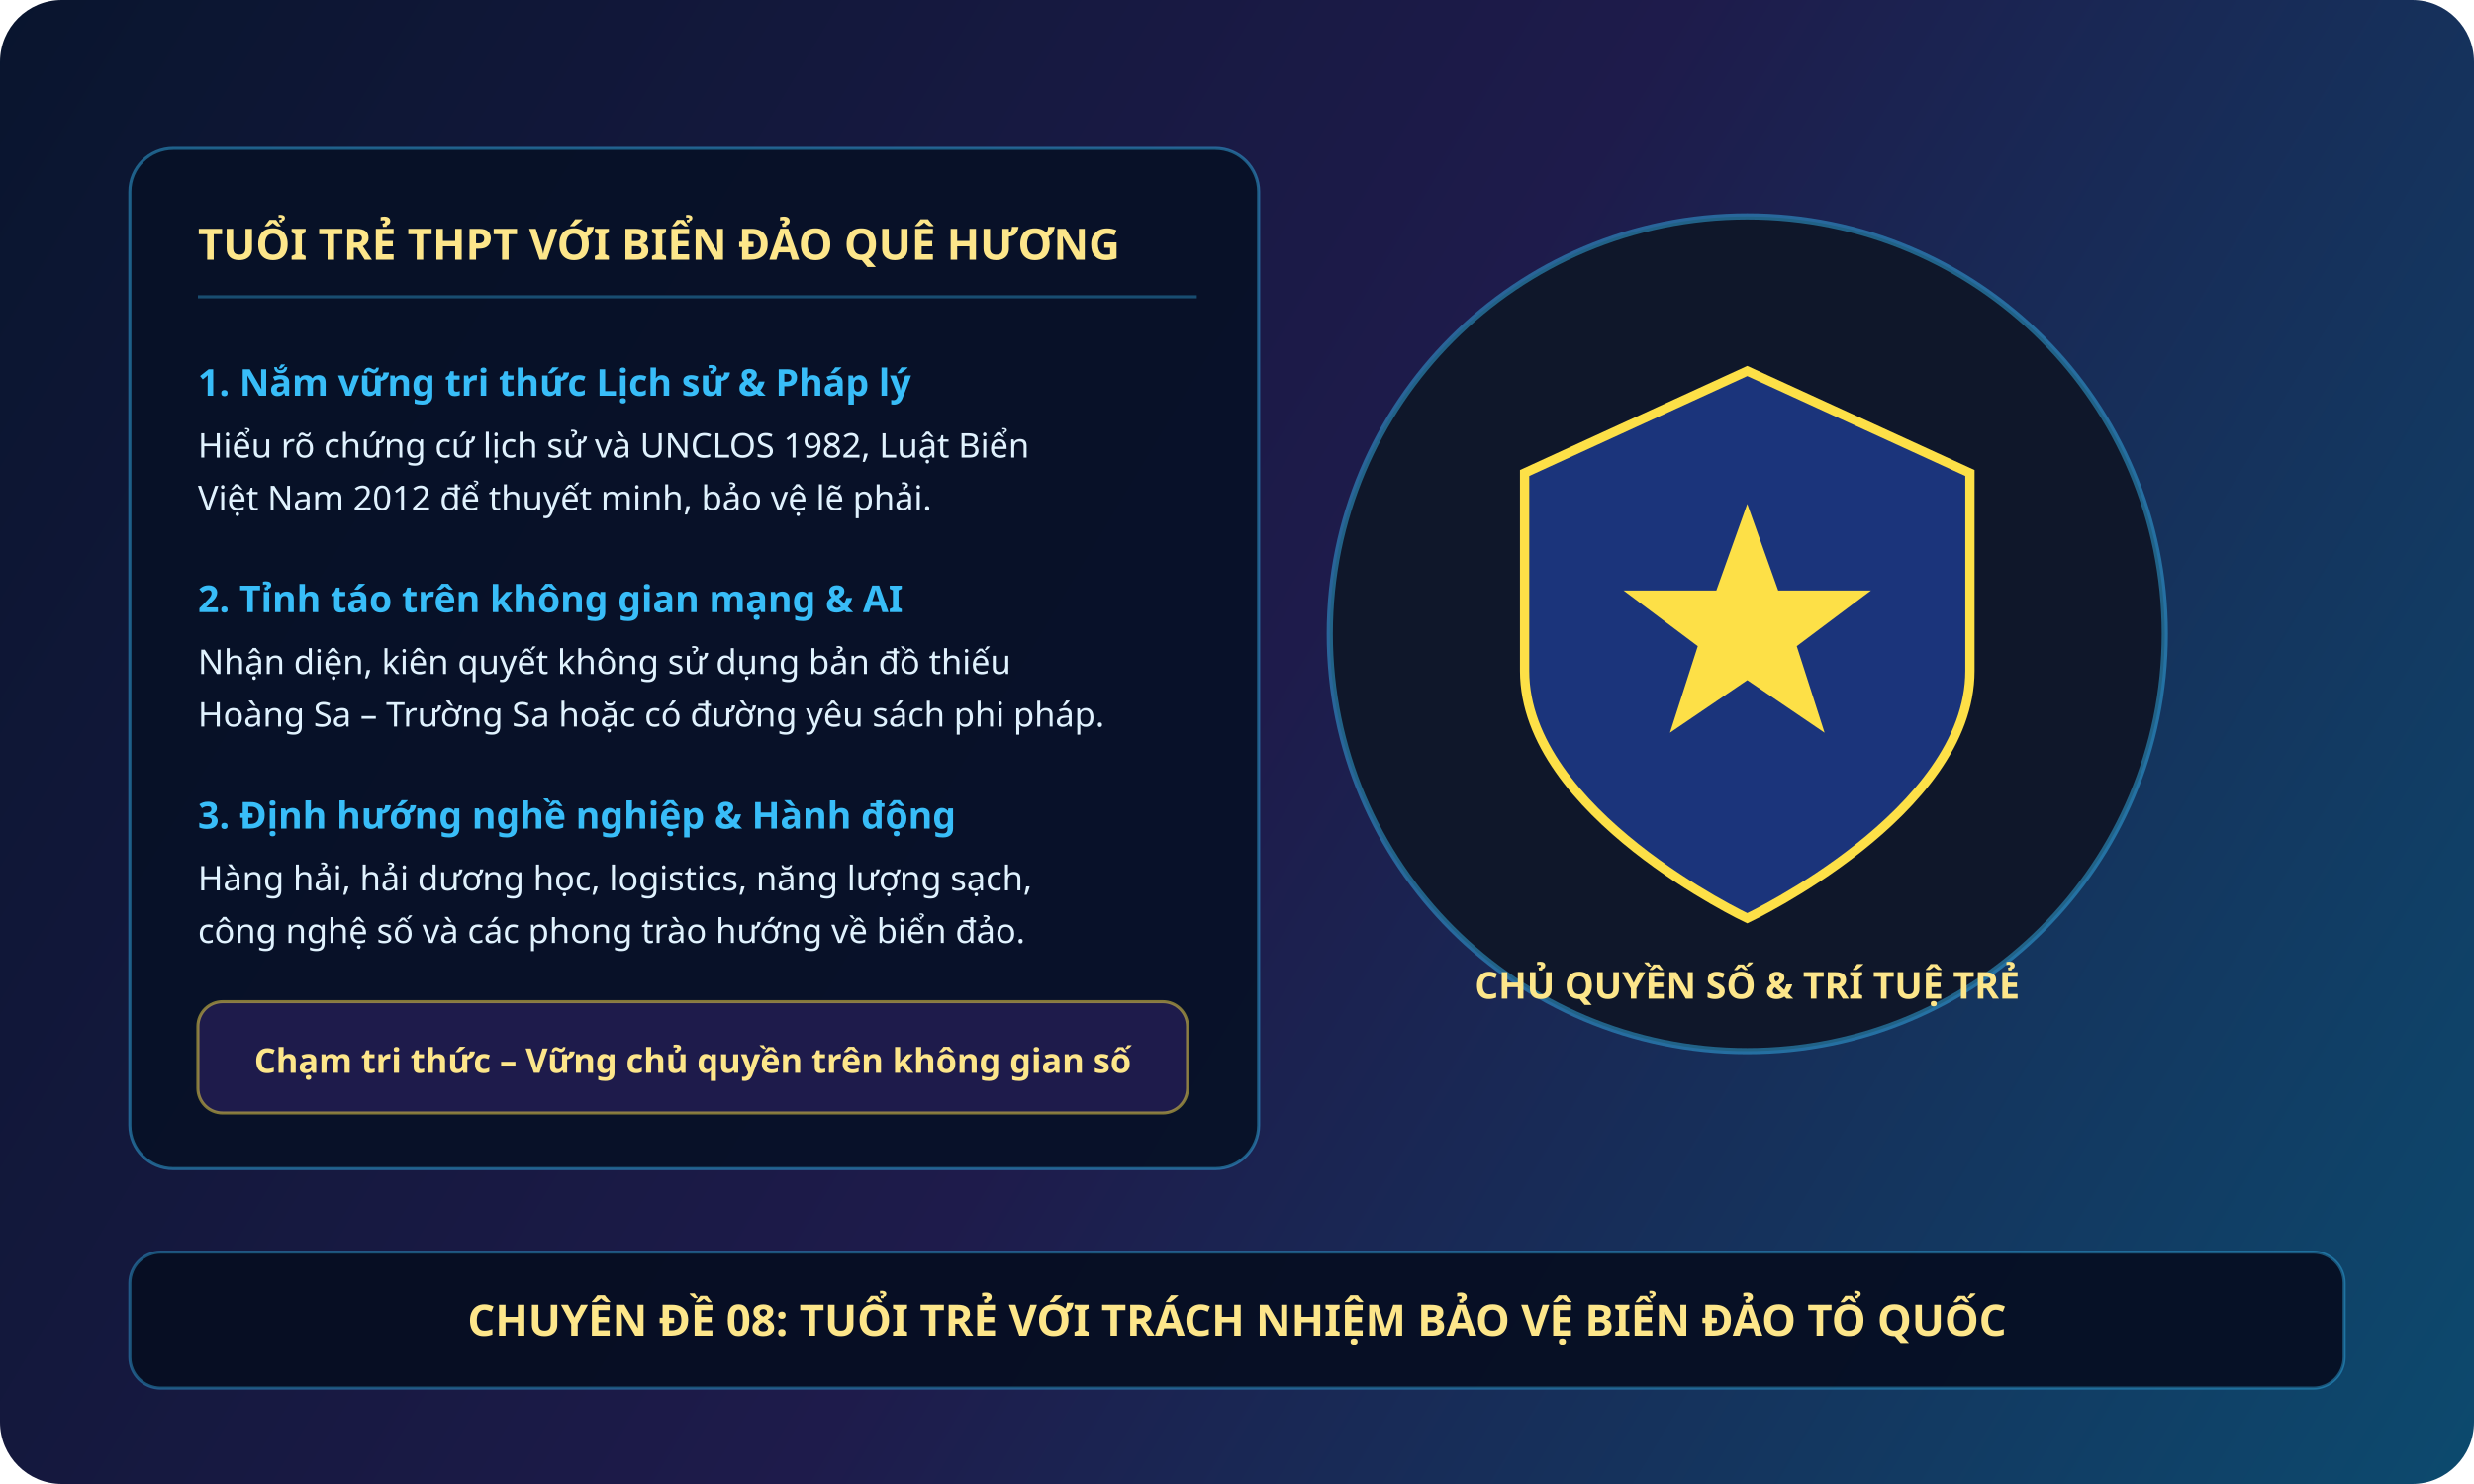
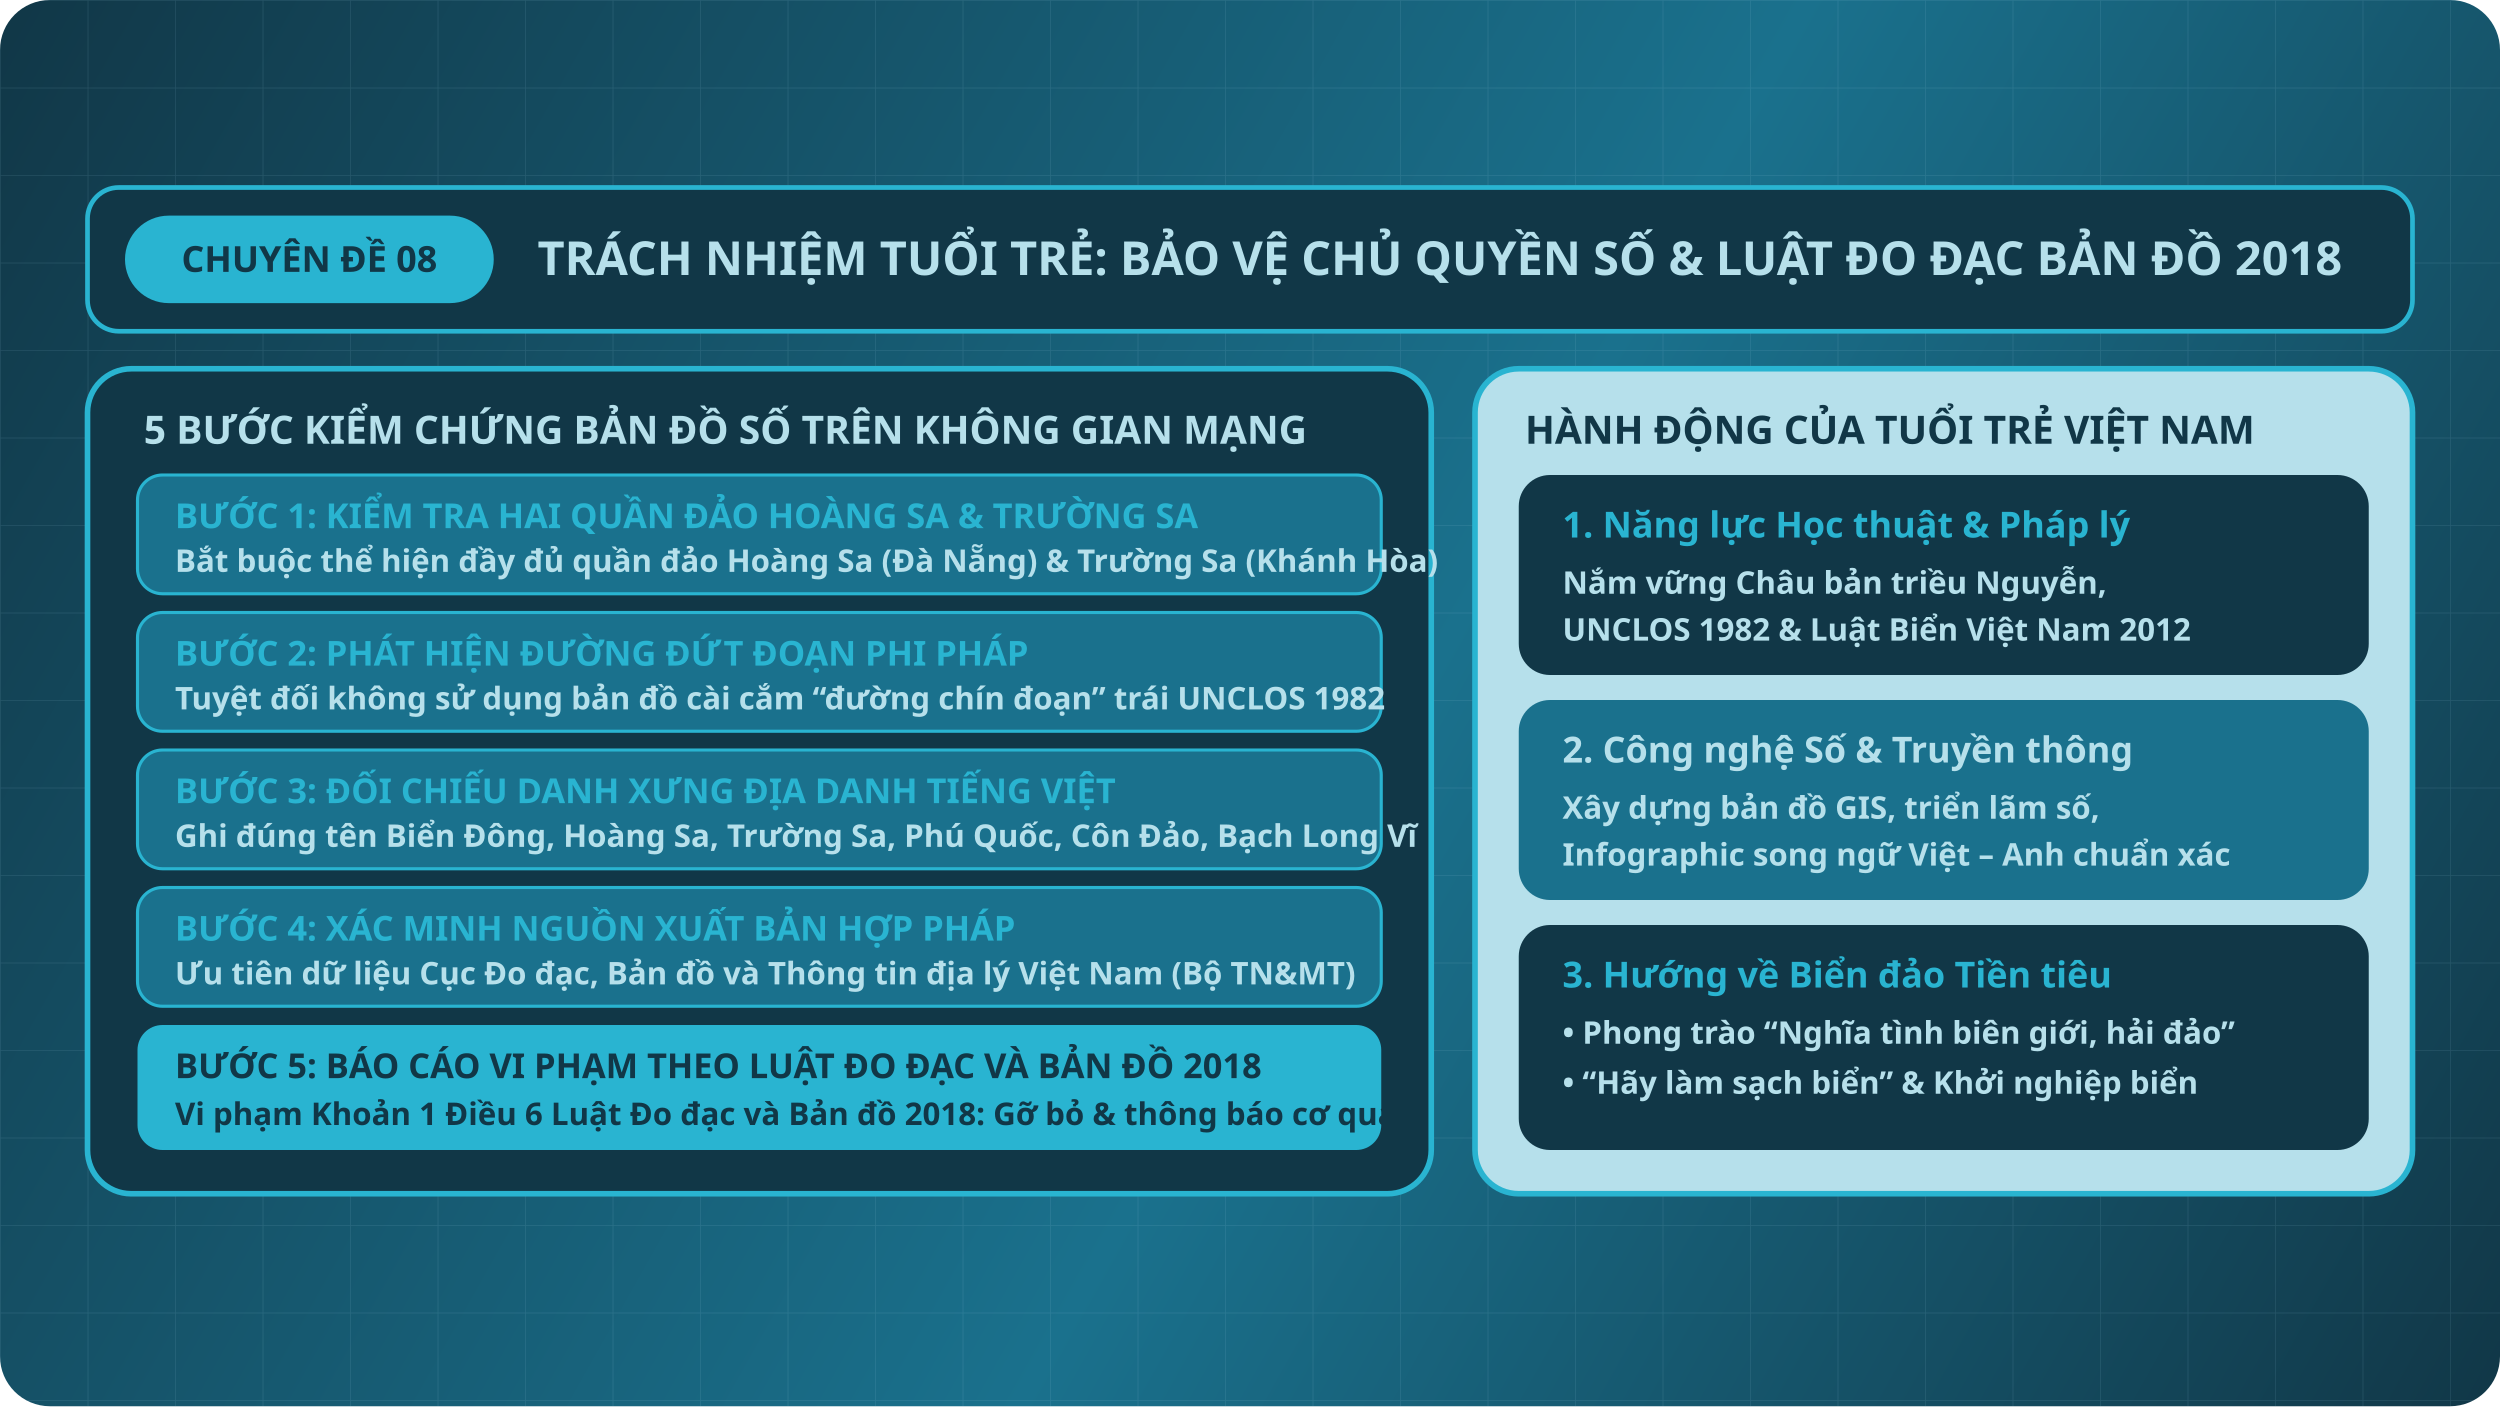
- <svg xmlns="http://www.w3.org/2000/svg" viewBox="0 0 800 480" fill="none">
+ <svg xmlns="http://www.w3.org/2000/svg" viewBox="0 0 800 450" fill="none">
  <defs>
-     <linearGradient id="bg08" x1="0" y1="0" x2="800" y2="480" gradientUnits="userSpaceOnUse">
-       <stop offset="0%" stop-color="#09152E" />
-       <stop offset="50%" stop-color="#1E1B4B" />
-       <stop offset="100%" stop-color="#0C4A6E" />
+     <linearGradient id="bgCd08" x1="0" y1="0" x2="800" y2="450" gradientUnits="userSpaceOnUse">
+       <stop offset="0%" stop-color="#113747" />
+       <stop offset="55%" stop-color="#1A718D" />
+       <stop offset="100%" stop-color="#113747" />
    </linearGradient>
+     <pattern id="gridCd08" width="28" height="28" patternUnits="userSpaceOnUse">
+       <path d="M 28 0 L 0 0 0 28" fill="none" stroke="#B6E0EB" stroke-width="0.5" stroke-opacity="0.12" />
+     </pattern>
  </defs>
-   <rect width="800" height="480" rx="20" fill="url(#bg08)" />
-   <g transform="translate(565, 205)">
-     <circle r="135" fill="#0F172A" stroke="#38BDF8" stroke-opacity="0.45" stroke-width="2" />
-     <path d="M0,-85 L72,-52 L72,12 C72,58 0,92 0,92 C0,92 -72,58 -72,12 L-72,-52 Z" fill="#1E3A8A" fill-opacity="0.85" stroke="#FDE047" stroke-width="3" />
-     <polygon points="0,-42 10,-14 40,-14 16,4 25,32 0,15 -25,32 -16,4 -40,-14 -10,-14" fill="#FDE047" />
-     <text x="0" y="118" text-anchor="middle" fill="#FDE68A" font-family="sans-serif" font-size="12" font-weight="800">CHỦ QUYỀN SỐ &amp; TRÍ TUỆ TRẺ</text>
-   </g>
-   <g transform="translate(42, 48)">
-     <rect width="365" height="330" rx="14" fill="#071126" fill-opacity="0.92" stroke="#38BDF8" stroke-opacity="0.45" />
-     <text x="22" y="36" fill="#FDE68A" font-family="sans-serif" font-size="14" font-weight="800">TUỔI TRẺ THPT VỚI BIỂN ĐẢO QUÊ HƯƠNG</text>
-     <line x1="22" y1="48" x2="345" y2="48" stroke="#38BDF8" stroke-opacity="0.35" />
-     <text x="22" y="80" fill="#38BDF8" font-family="sans-serif" font-size="12" font-weight="700">1. Nắm vững tri thức Lịch sử &amp; Pháp lý</text>
-     <text x="22" y="100" fill="#E0F2FE" font-family="sans-serif" font-size="11">Hiểu rõ chứng cứ lịch sử và UNCLOS 1982, Luật Biển</text>
-     <text x="22" y="117" fill="#E0F2FE" font-family="sans-serif" font-size="11">Việt Nam 2012 để thuyết minh, bảo vệ lẽ phải.</text>
-     <text x="22" y="150" fill="#38BDF8" font-family="sans-serif" font-size="12" font-weight="700">2. Tỉnh táo trên không gian mạng &amp; AI</text>
-     <text x="22" y="170" fill="#E0F2FE" font-family="sans-serif" font-size="11">Nhận diện, kiên quyết không sử dụng bản đồ thiếu</text>
-     <text x="22" y="187" fill="#E0F2FE" font-family="sans-serif" font-size="11">Hoàng Sa – Trường Sa hoặc có đường yêu sách phi pháp.</text>
-     <text x="22" y="220" fill="#38BDF8" font-family="sans-serif" font-size="12" font-weight="700">3. Định hướng nghề nghiệp &amp; Hành động</text>
-     <text x="22" y="240" fill="#E0F2FE" font-family="sans-serif" font-size="11">Hàng hải, hải dương học, logistics, năng lượng sạch,</text>
-     <text x="22" y="257" fill="#E0F2FE" font-family="sans-serif" font-size="11">công nghệ số và các phong trào hướng về biển đảo.</text>
-     <rect x="22" y="276" width="320" height="36" rx="8" fill="#1E1B4B" stroke="#FDE047" stroke-opacity="0.5" />
-     <text x="182" y="299" text-anchor="middle" fill="#FDE68A" font-family="sans-serif" font-size="11" font-weight="700">Chạm tri thức – Vững chủ quyền trên không gian số</text>
-   </g>
-   <rect x="42" y="405" width="716" height="44" rx="10" fill="#060E21" fill-opacity="0.92" stroke="#38BDF8" stroke-opacity="0.4" />
-   <text x="400" y="432" text-anchor="middle" fill="#FDE68A" font-family="sans-serif" font-size="14" font-weight="700">CHUYÊN ĐỀ 08: TUỔI TRẺ VỚI TRÁCH NHIỆM BẢO VỆ BIỂN ĐẢO TỔ QUỐC</text>
+   <rect width="800" height="450" rx="16" fill="url(#bgCd08)" />
+   <rect width="800" height="450" rx="16" fill="url(#gridCd08)" />
+   <rect x="28" y="60" width="744" height="46" rx="10" fill="#113747" stroke="#29B4D1" stroke-width="1.5" />
+   <rect x="40" y="69" width="118" height="28" rx="14" fill="#29B4D1" />
+   <text x="99" y="87" text-anchor="middle" fill="#113747" font-family="Be Vietnam Pro, sans-serif" font-size="11.5" font-weight="800">CHUYÊN ĐỀ 08</text>
+   <text x="172" y="88" fill="#B6E0EB" font-family="Be Vietnam Pro, sans-serif" font-size="15" font-weight="800">TRÁCH NHIỆM TUỔI TRẺ: BẢO VỆ CHỦ QUYỀN SỐ &amp; LUẬT ĐO ĐẠC BẢN ĐỒ 2018</text>
+   <rect x="28" y="118" width="430" height="264" rx="14" fill="#113747" stroke="#29B4D1" stroke-width="1.8" />
+   <text x="46" y="142" fill="#B6E0EB" font-family="Be Vietnam Pro, sans-serif" font-size="12.5" font-weight="800">5 BƯỚC KIỂM CHỨNG BẢN ĐỒ SỐ TRÊN KHÔNG GIAN MẠNG</text>
+   <rect x="44" y="152" width="398" height="38" rx="8" fill="#1A718D" stroke="#29B4D1" stroke-width="1" />
+   <text x="56" y="169" fill="#29B4D1" font-family="Be Vietnam Pro, sans-serif" font-size="11" font-weight="800">BƯỚC 1: KIỂM TRA HAI QUẦN ĐẢO HOÀNG SA &amp; TRƯỜNG SA</text>
+   <text x="56" y="183" fill="#B6E0EB" font-family="Be Vietnam Pro, sans-serif" font-size="10" font-weight="600">Bắt buộc thể hiện đầy đủ quần đảo Hoàng Sa (Đà Nẵng) &amp; Trường Sa (Khánh Hòa)</text>
+   <rect x="44" y="196" width="398" height="38" rx="8" fill="#1A718D" stroke="#29B4D1" stroke-width="1" />
+   <text x="56" y="213" fill="#29B4D1" font-family="Be Vietnam Pro, sans-serif" font-size="11" font-weight="800">BƯỚC 2: PHÁT HIỆN ĐƯỜNG ĐỨT ĐOẠN PHI PHÁP</text>
+   <text x="56" y="227" fill="#B6E0EB" font-family="Be Vietnam Pro, sans-serif" font-size="10" font-weight="600">Tuyệt đối không sử dụng bản đồ cài cắm “đường chín đoạn” trái UNCLOS 1982</text>
+   <rect x="44" y="240" width="398" height="38" rx="8" fill="#1A718D" stroke="#29B4D1" stroke-width="1" />
+   <text x="56" y="257" fill="#29B4D1" font-family="Be Vietnam Pro, sans-serif" font-size="11" font-weight="800">BƯỚC 3: ĐỐI CHIẾU DANH XƯNG ĐỊA DANH TIẾNG VIỆT</text>
+   <text x="56" y="271" fill="#B6E0EB" font-family="Be Vietnam Pro, sans-serif" font-size="10" font-weight="600">Ghi đúng tên Biển Đông, Hoàng Sa, Trường Sa, Phú Quốc, Côn Đảo, Bạch Long Vĩ</text>
+   <rect x="44" y="284" width="398" height="38" rx="8" fill="#1A718D" stroke="#29B4D1" stroke-width="1" />
+   <text x="56" y="301" fill="#29B4D1" font-family="Be Vietnam Pro, sans-serif" font-size="11" font-weight="800">BƯỚC 4: XÁC MINH NGUỒN XUẤT BẢN HỢP PHÁP</text>
+   <text x="56" y="315" fill="#B6E0EB" font-family="Be Vietnam Pro, sans-serif" font-size="10" font-weight="600">Ưu tiên dữ liệu Cục Đo đạc, Bản đồ và Thông tin địa lý Việt Nam (Bộ TN&amp;MT)</text>
+   <rect x="44" y="328" width="398" height="40" rx="8" fill="#29B4D1" />
+   <text x="56" y="345" fill="#113747" font-family="Be Vietnam Pro, sans-serif" font-size="11" font-weight="900">BƯỚC 5: BÁO CÁO VI PHẠM THEO LUẬT ĐO ĐẠC VÀ BẢN ĐỒ 2018</text>
+   <text x="56" y="360" fill="#113747" font-family="Be Vietnam Pro, sans-serif" font-size="10" font-weight="700">Vi phạm Khoản 1 Điều 6 Luật Đo đạc và Bản đồ 2018: Gỡ bỏ &amp; thông báo cơ quan</text>
+   <rect x="472" y="118" width="300" height="264" rx="14" fill="#B6E0EB" stroke="#29B4D1" stroke-width="1.8" />
+   <text x="488" y="142" fill="#113747" font-family="Be Vietnam Pro, sans-serif" font-size="12.5" font-weight="800">HÀNH ĐỘNG CỦA TUỔI TRẺ VIỆT NAM</text>
+   <rect x="486" y="152" width="272" height="64" rx="10" fill="#113747" />
+   <text x="500" y="172" fill="#29B4D1" font-family="Be Vietnam Pro, sans-serif" font-size="11.5" font-weight="800">1. Năng lực Học thuật &amp; Pháp lý</text>
+   <text x="500" y="190" fill="#B6E0EB" font-family="Be Vietnam Pro, sans-serif" font-size="10" font-weight="600">Nắm vững Châu bản triều Nguyễn,</text>
+   <text x="500" y="205" fill="#B6E0EB" font-family="Be Vietnam Pro, sans-serif" font-size="10" font-weight="600">UNCLOS 1982 &amp; Luật Biển Việt Nam 2012</text>
+   <rect x="486" y="224" width="272" height="64" rx="10" fill="#1A718D" />
+   <text x="500" y="244" fill="#B6E0EB" font-family="Be Vietnam Pro, sans-serif" font-size="11.5" font-weight="800">2. Công nghệ Số &amp; Truyền thông</text>
+   <text x="500" y="262" fill="#B6E0EB" font-family="Be Vietnam Pro, sans-serif" font-size="10" font-weight="600">Xây dựng bản đồ GIS, triển lãm số,</text>
+   <text x="500" y="277" fill="#B6E0EB" font-family="Be Vietnam Pro, sans-serif" font-size="10" font-weight="600">Infographic song ngữ Việt – Anh chuẩn xác</text>
+   <rect x="486" y="296" width="272" height="72" rx="10" fill="#113747" />
+   <text x="500" y="316" fill="#29B4D1" font-family="Be Vietnam Pro, sans-serif" font-size="11.5" font-weight="800">3. Hướng về Biển đảo Tiền tiêu</text>
+   <text x="500" y="334" fill="#B6E0EB" font-family="Be Vietnam Pro, sans-serif" font-size="10" font-weight="600">• Phong trào “Nghĩa tình biên giới, hải đảo”</text>
+   <text x="500" y="350" fill="#B6E0EB" font-family="Be Vietnam Pro, sans-serif" font-size="10" font-weight="600">• “Hãy làm sạch biển” &amp; Khởi nghiệp biển</text>
</svg>
